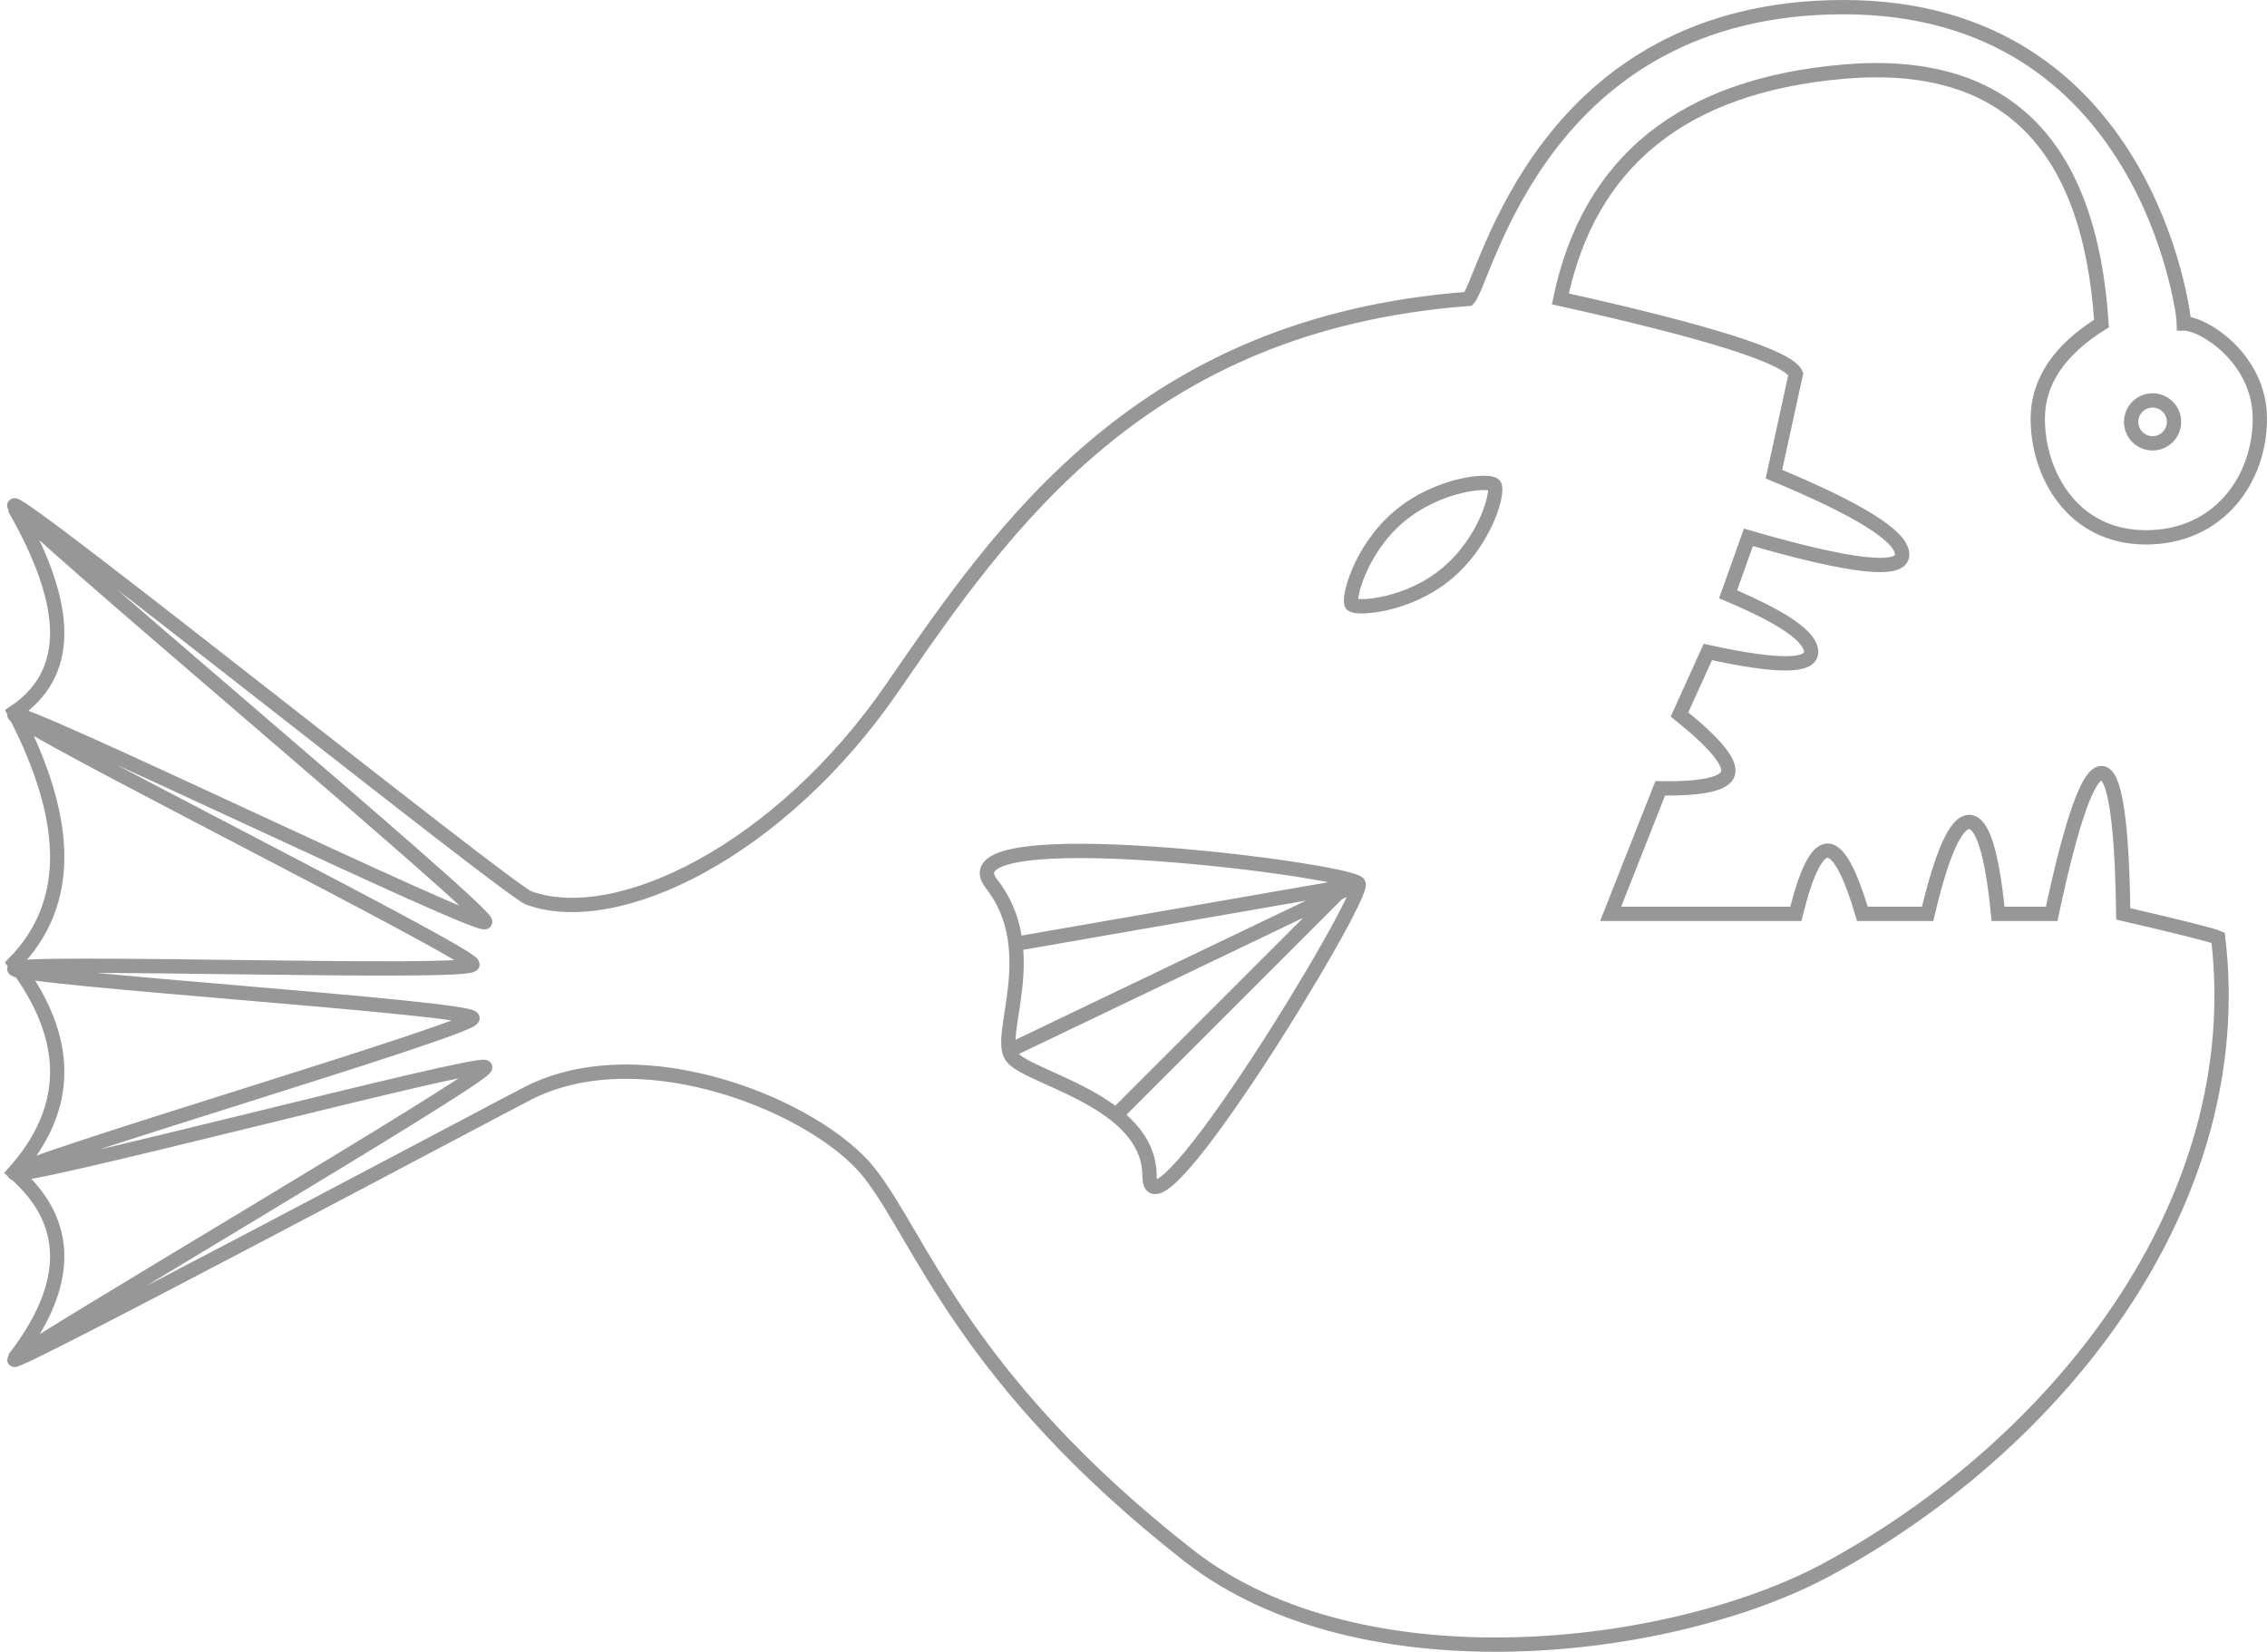
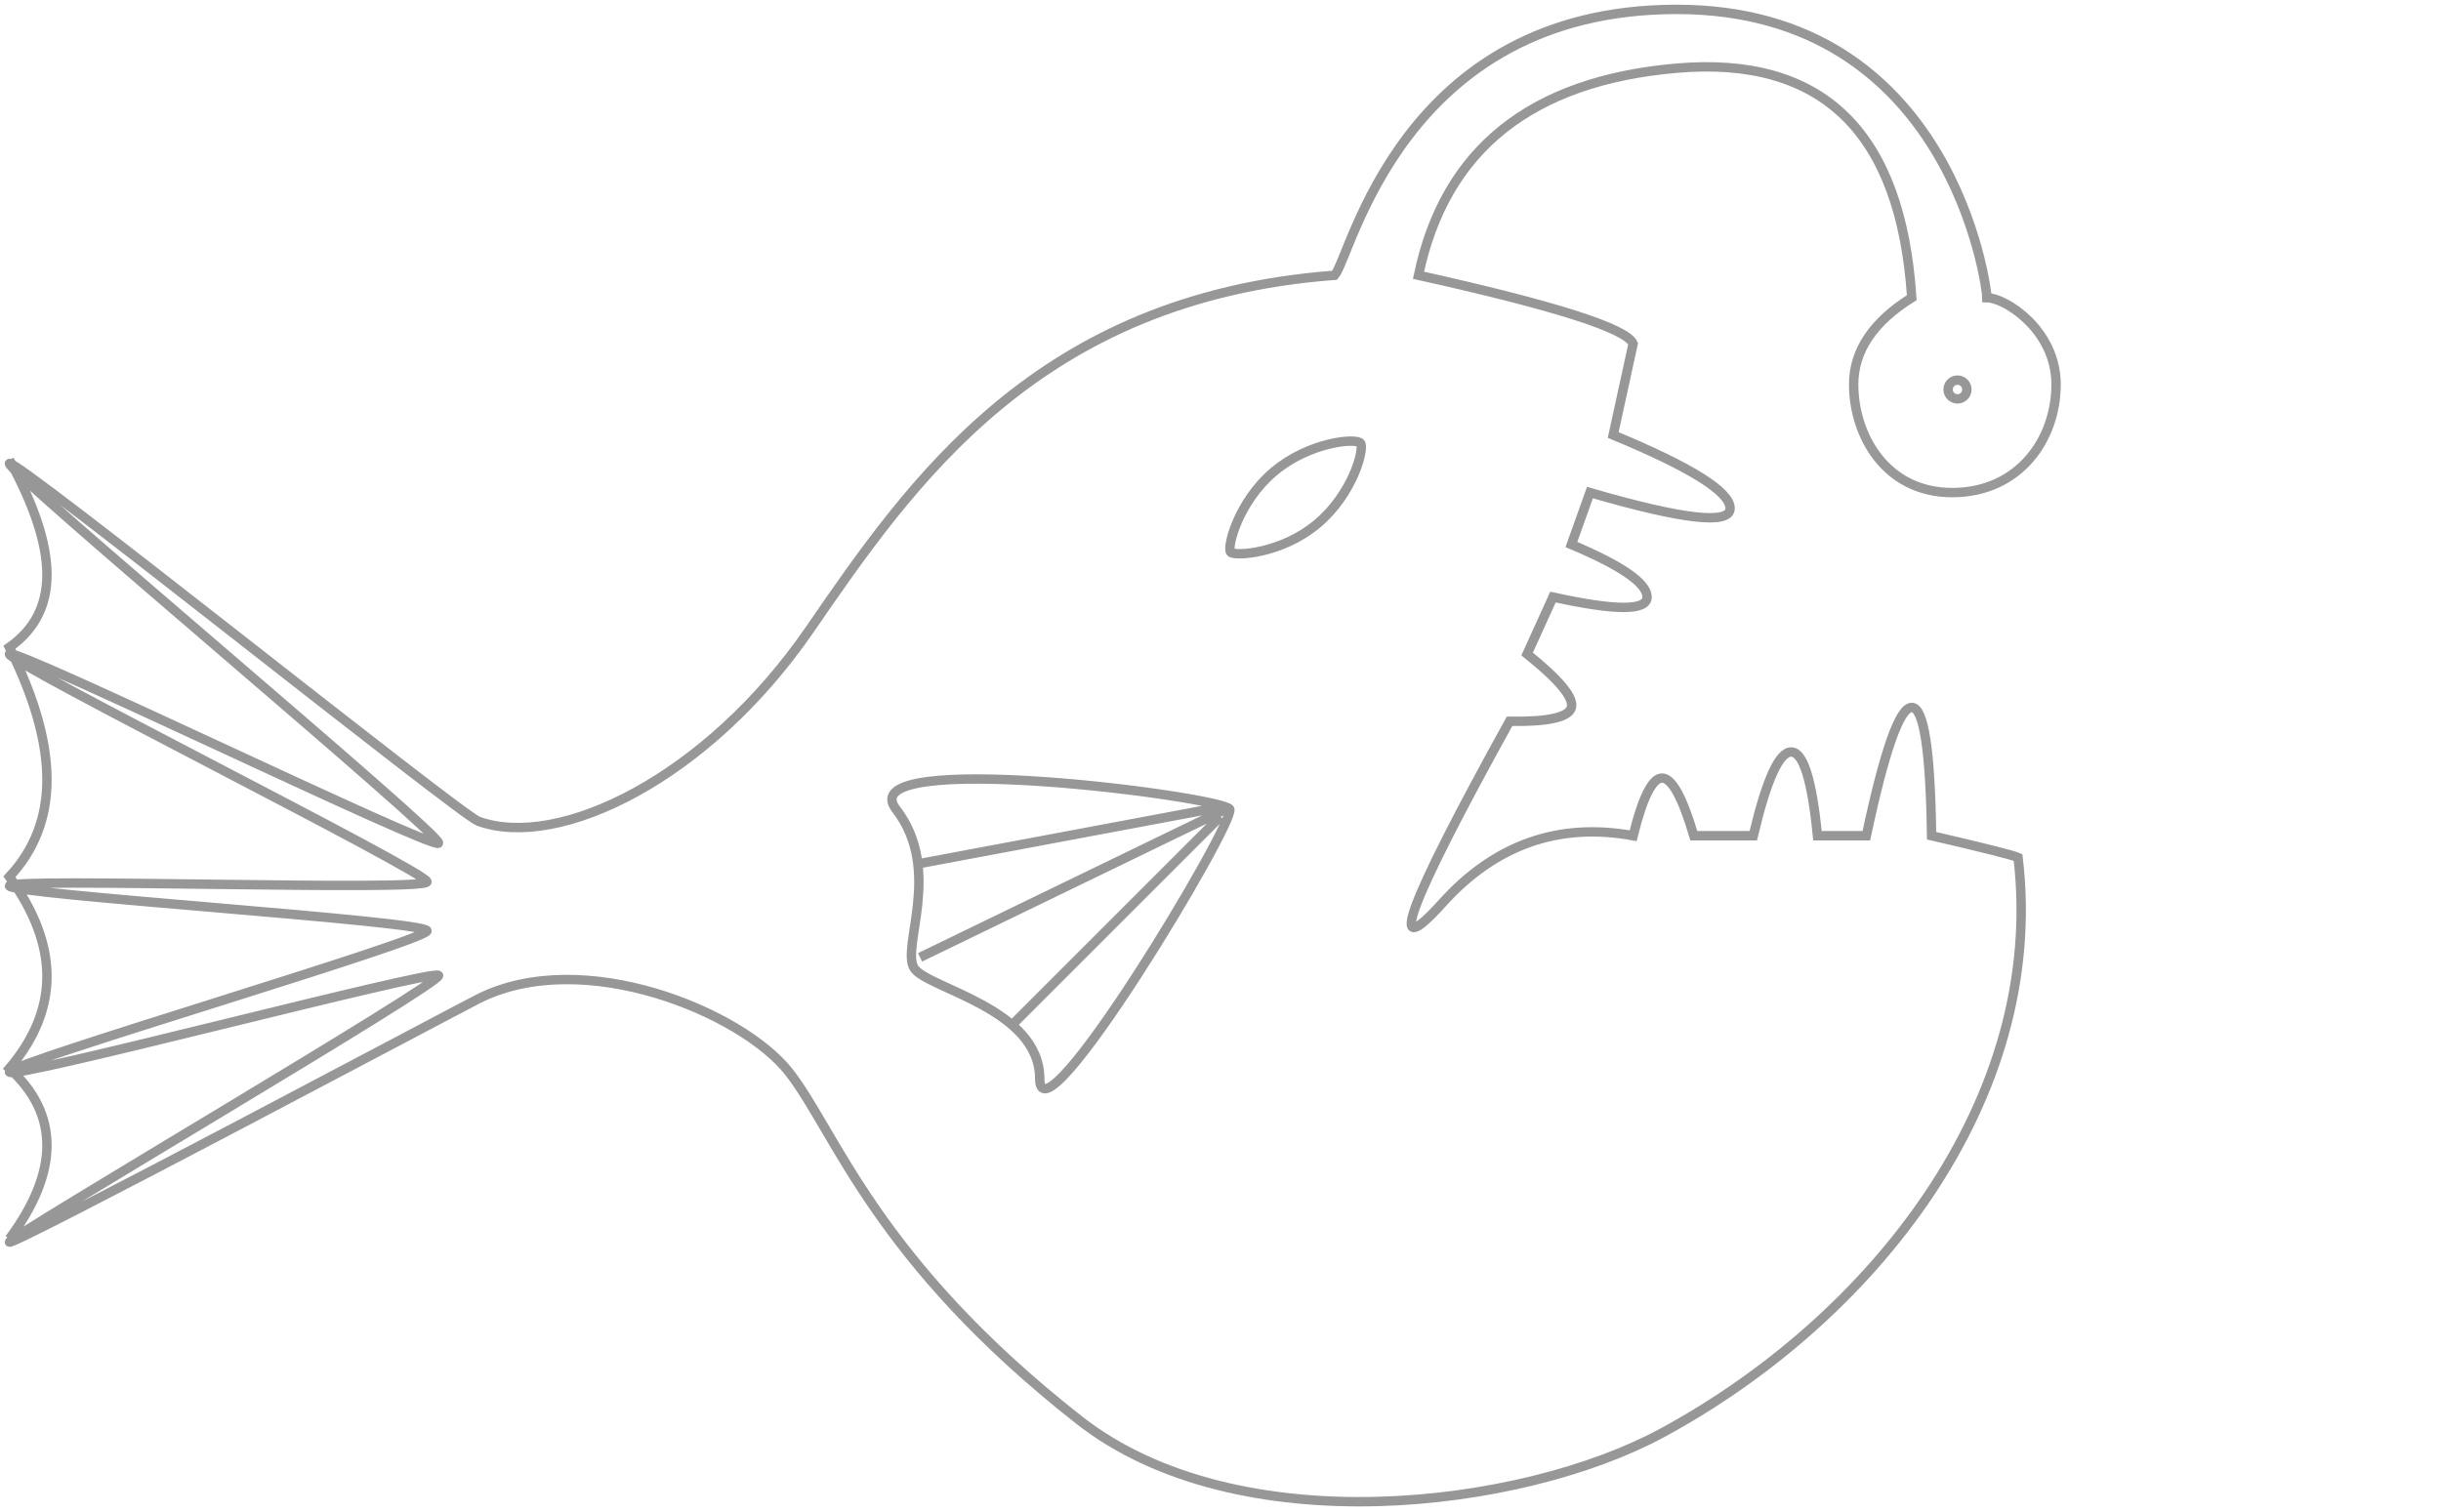
- <svg xmlns="http://www.w3.org/2000/svg" width="317px" height="231px" viewBox="0 0 317 231" version="1.1">
-   <defs />
-   <g id="Page-1" stroke="none" stroke-width="1" fill="none" fill-rule="evenodd">
-     <g id="Artboard" transform="translate(-78, -178)" stroke="#979797" stroke-width="2">
-       <path d="M85.834,309.138 C86.633,308.781 91.055,307.668 99.099,305.801 C99.28,292.678 100.295,286.117 102.143,286.117 C103.99,286.117 106.312,292.678 109.109,305.801 L116.608,305.801 C117.448,297.236 118.793,292.953 120.643,292.953 C122.493,292.953 124.43,297.236 126.454,305.801 L135.575,305.801 C137.322,299.903 138.944,296.954 140.443,296.954 C141.942,296.954 143.423,299.903 144.885,305.801 L170.778,305.801 L163.846,288.244 C157.916,288.34 154.753,287.631 154.358,286.117 C153.963,284.602 156.227,281.869 161.151,277.917 L157.188,269.18 C147.561,271.295 142.747,271.295 142.747,269.18 C142.747,267.064 146.618,264.376 154.358,261.116 L151.512,253.147 C137.178,257.305 130.012,258.11 130.012,255.562 C130.012,253.014 135.99,249.264 147.946,244.312 C145.906,234.964 144.885,230.289 144.885,230.289 C145.932,227.939 156.909,224.442 177.816,219.8 C173.794,200.545 160.591,189.952 138.205,188.02 C115.819,186.088 103.799,197.828 102.143,223.242 C108.083,226.955 111.053,231.395 111.053,236.562 C111.053,244.312 106.186,253.147 95.931,253.147 C85.676,253.147 80,244.967 80,236.562 C80,228.157 87.844,223.242 90.603,223.242 C90.603,221.753 95.964,179 138.205,179 C180.446,179 188.16,217.035 190.68,219.8 C236.293,223.242 255.617,251.516 271.261,274.235 C286.906,296.954 309.659,308.045 322.044,303.585 C324.92,302.549 393.344,247.635 393.995,248.684 C394.646,249.734 327.434,305.798 328.156,306.946 C328.879,308.094 393.359,276.754 393.995,277.917 C394.632,279.081 329.925,311.336 329.925,312.87 C329.925,314.403 393.995,312.18 393.995,313.5 C393.995,314.82 329.925,318.884 329.925,320.395 C329.925,321.906 393.995,340.693 393.995,342.062 C393.995,343.431 328.879,326.185 328.156,327.243 C327.434,328.302 393.995,367.279 393.995,368.162 C393.995,369.045 325.736,332.685 322.044,330.826 C305.972,322.733 281.626,332.855 274.412,342.051 C267.197,351.247 261.226,370.876 229.876,395.473 C205.608,414.513 161.939,409.084 140.443,397.445 C108.261,380.021 81.392,346.291 85.834,309.138 Z M206.023,301.581 C205.045,303.476 235.254,353.159 235.254,342.504 C235.254,331.849 252.357,328.821 254.537,325.763 C256.718,322.705 250.088,310.866 257.365,301.581 C264.642,292.296 207.002,299.686 206.023,301.581 Z M394,249 C390,255.971 388,261.815 388,266.53 C388,271.246 390,274.944 394,277.625 C390,285.297 388,292.034 388,297.835 C388,303.637 390,308.584 394,312.676 C390,317.946 388,323.017 388,327.888 C388,332.759 390,337.447 394,341.952 C390,345.445 388,349.364 388,353.71 C388,358.057 390,362.82 394,368 M207,302 L255,325 M208,302 L254,310 M208,302 L240,334 M95,240 C96.657,240 98,238.657 98,237 C98,235.343 96.657,234 95,234 C93.343,234 92,235.343 92,237 C92,238.657 93.343,240 95,240 Z M193.657,258.183 C199.157,262.798 206.297,263.179 206.958,262.555 C207.618,261.932 205.842,254.831 200.342,250.216 C194.842,245.601 187.69,245.027 187.042,245.844 C186.393,246.661 188.157,253.568 193.657,258.183 Z" id="angler" transform="translate(237, 293.5) scale(-1, 1) translate(-237, -293.5) " />
+ <svg xmlns="http://www.w3.org/2000/svg" width="260px" height="161px">
+   <filter id="white-glow" x="-5000%" y="-5000%" width="10000%" height="10000%">
+     <feFlood result="flood" flood-color="#ffffff" flood-opacity="1" />
+     <feComposite in="flood" result="mask" in2="SourceGraphic" operator="in" />
+     <feMorphology in="mask" result="dilated" operator="dilate" radius="12" />
+     <feGaussianBlur in="dilated" result="blurred" stdDeviation="15" />
+     <feMerge>
+       <feMergeNode in="blurred" />
+       <feMergeNode in="SourceGraphic" />
+     </feMerge>
+   </filter>
+   <g fill="none" fill-rule="evenodd">
+     <g transform="translate(1, 1)" stroke="#979797">
+       <path d="M4.05,90.358 C4.605,90.11 7.675,89.337 13.26,88.041 C13.386,78.929 14.09,74.373 15.373,74.373 C16.656,74.373 18.268,78.929 20.209,88.041 L25.416,88.041 C25.999,82.094 26.933,79.12 28.217,79.12 C29.501,79.12 30.846,82.094 32.252,88.041 L38.584,88.041 C39.797,83.946 40.923,81.898 41.964,81.898 C43.005,81.898 44.033,83.946 45.048,88.041 C52.981,86.595 59.754,88.985 65.366,95.211 C71.499,102.015 69.114,95.561 58.212,75.851 C54.094,75.917 51.899,75.425 51.624,74.373 C51.35,73.322 52.922,71.424 56.34,68.681 L53.589,62.614 C46.905,64.083 43.564,64.083 43.564,62.614 C43.564,61.145 46.25,59.279 51.624,57.015 L49.648,51.482 C39.697,54.369 34.721,54.928 34.721,53.159 C34.721,51.389 38.872,48.786 47.173,45.348 C45.756,38.857 45.048,35.611 45.048,35.611 C45.774,33.979 53.395,31.552 67.911,28.328 C65.118,14.959 55.951,7.604 40.41,6.263 C24.868,4.921 16.523,13.073 15.373,30.718 C19.497,33.296 21.559,36.379 21.559,39.966 C21.559,45.348 18.18,51.482 11.061,51.482 C3.941,51.482 0,45.802 0,39.966 C0,34.131 5.446,30.718 7.361,30.718 C7.361,29.685 11.083,0 40.41,0 C69.736,0 75.092,26.409 76.842,28.328 C108.509,30.718 121.925,50.35 132.787,66.124 C143.648,81.898 159.445,89.599 168.043,86.502 C170.04,85.783 217.545,47.655 217.997,48.383 C218.449,49.112 171.785,88.039 172.287,88.836 C172.789,89.633 217.555,67.873 217.997,68.681 C218.439,69.489 173.515,91.884 173.515,92.949 C173.515,94.014 217.997,92.47 217.997,93.386 C217.997,94.303 173.515,97.125 173.515,98.174 C173.515,99.223 217.997,112.267 217.997,113.218 C217.997,114.168 172.789,102.194 172.287,102.929 C171.785,103.664 217.997,130.726 217.997,131.339 C217.997,131.953 170.607,106.707 168.043,105.416 C156.885,99.797 139.983,106.825 134.974,113.21 C129.965,119.595 125.819,133.224 104.054,150.302 C87.206,163.522 56.888,159.753 41.964,151.672 C19.621,139.573 0.966,116.154 4.05,90.358 Z M218,48 C215.333,52.862 214,56.938 214,60.227 C214,63.516 215.333,66.095 218,67.965 C215.333,73.316 214,78.015 214,82.062 C214,86.108 215.333,89.558 218,92.413 C215.333,96.089 214,99.625 214,103.023 C214,106.42 215.333,109.69 218,112.832 C215.333,115.268 214,118.002 214,121.033 C214,124.065 215.333,127.387 218,131 M88.016,85.216 C87.339,86.547 108.253,121.431 108.253,113.95 C108.253,106.469 120.093,104.342 121.603,102.195 C123.112,100.048 118.523,91.736 123.56,85.216 C128.598,78.697 88.694,83.886 88.016,85.216 Z M88,85 L121,101 L88,85 Z M89,85 L121,91 L89,85 Z M89,86 L111,108 L89,86 Z M78.679,54.798 C82.496,58.008 87.45,58.273 87.909,57.839 C88.367,57.405 87.135,52.467 83.318,49.257 C79.502,46.048 74.538,45.648 74.089,46.216 C73.639,46.785 74.863,51.589 78.679,54.798 Z" transform="translate(109, 79.5) scale(-1, 1) translate(-109, -79.5) " />
+       <circle id="light" cx="207.5" cy="40.5" r="1" stroke-width="1" filter="url(#white-glow)" />
    </g>
  </g>
</svg>
